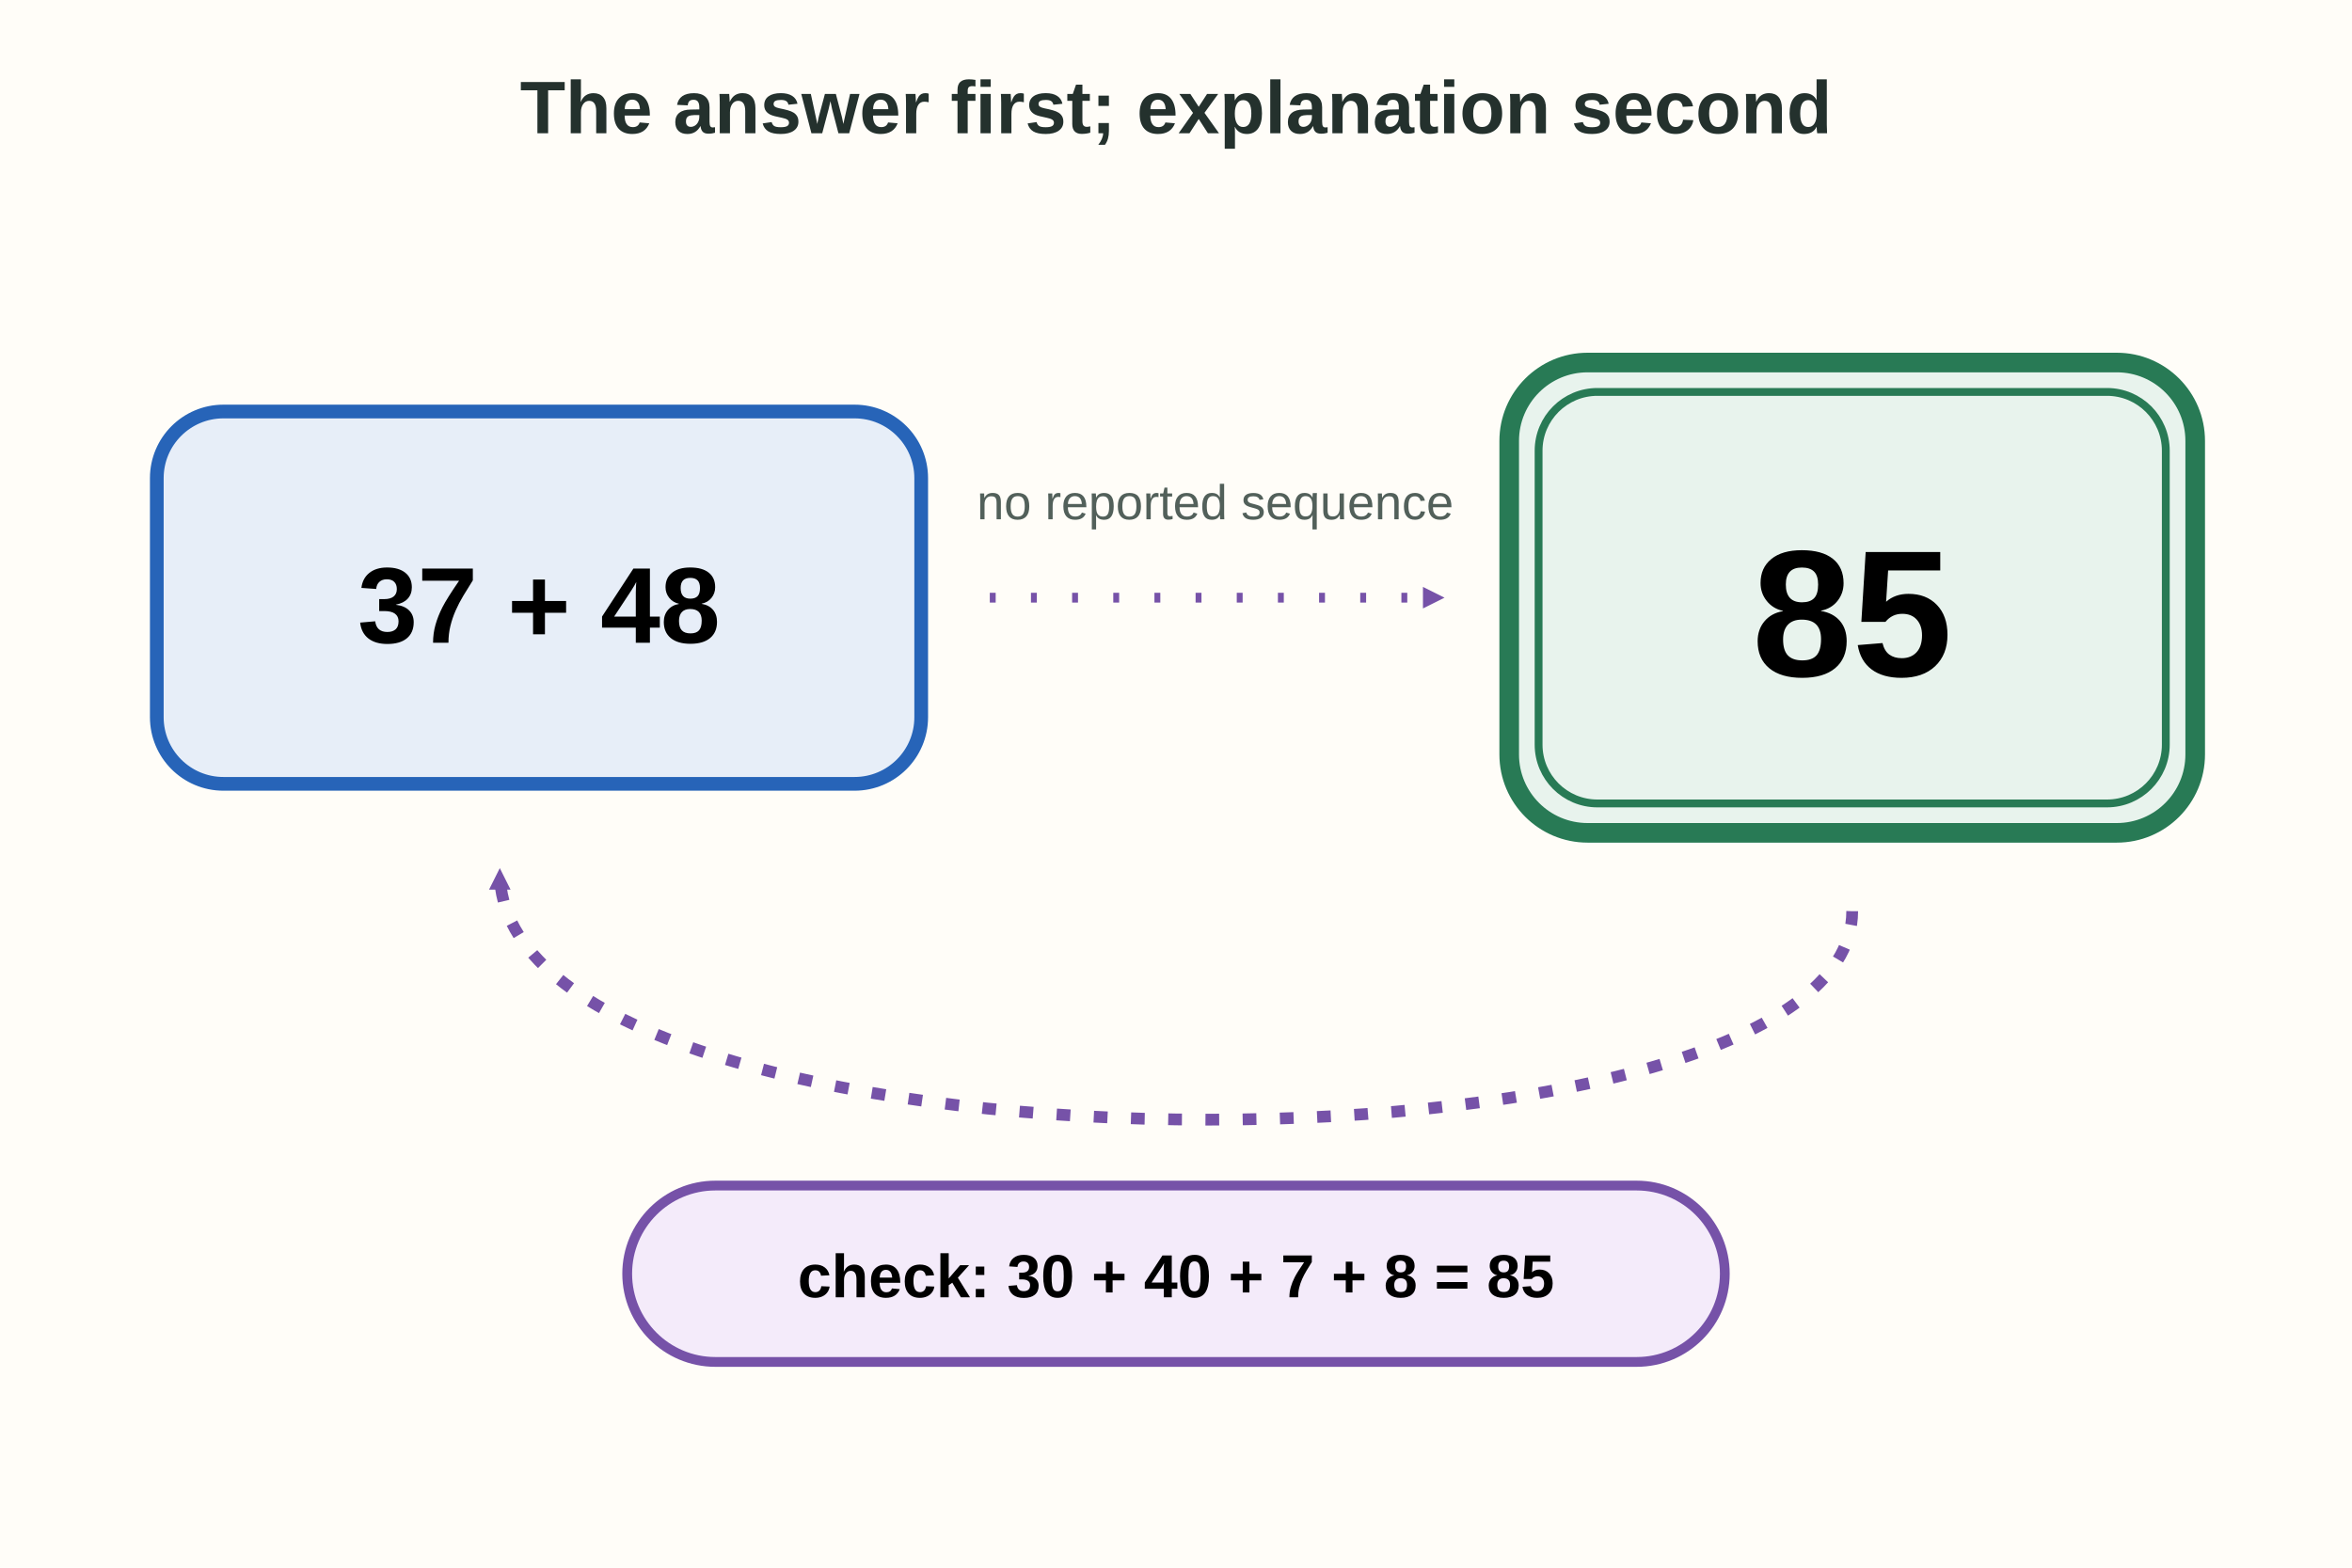
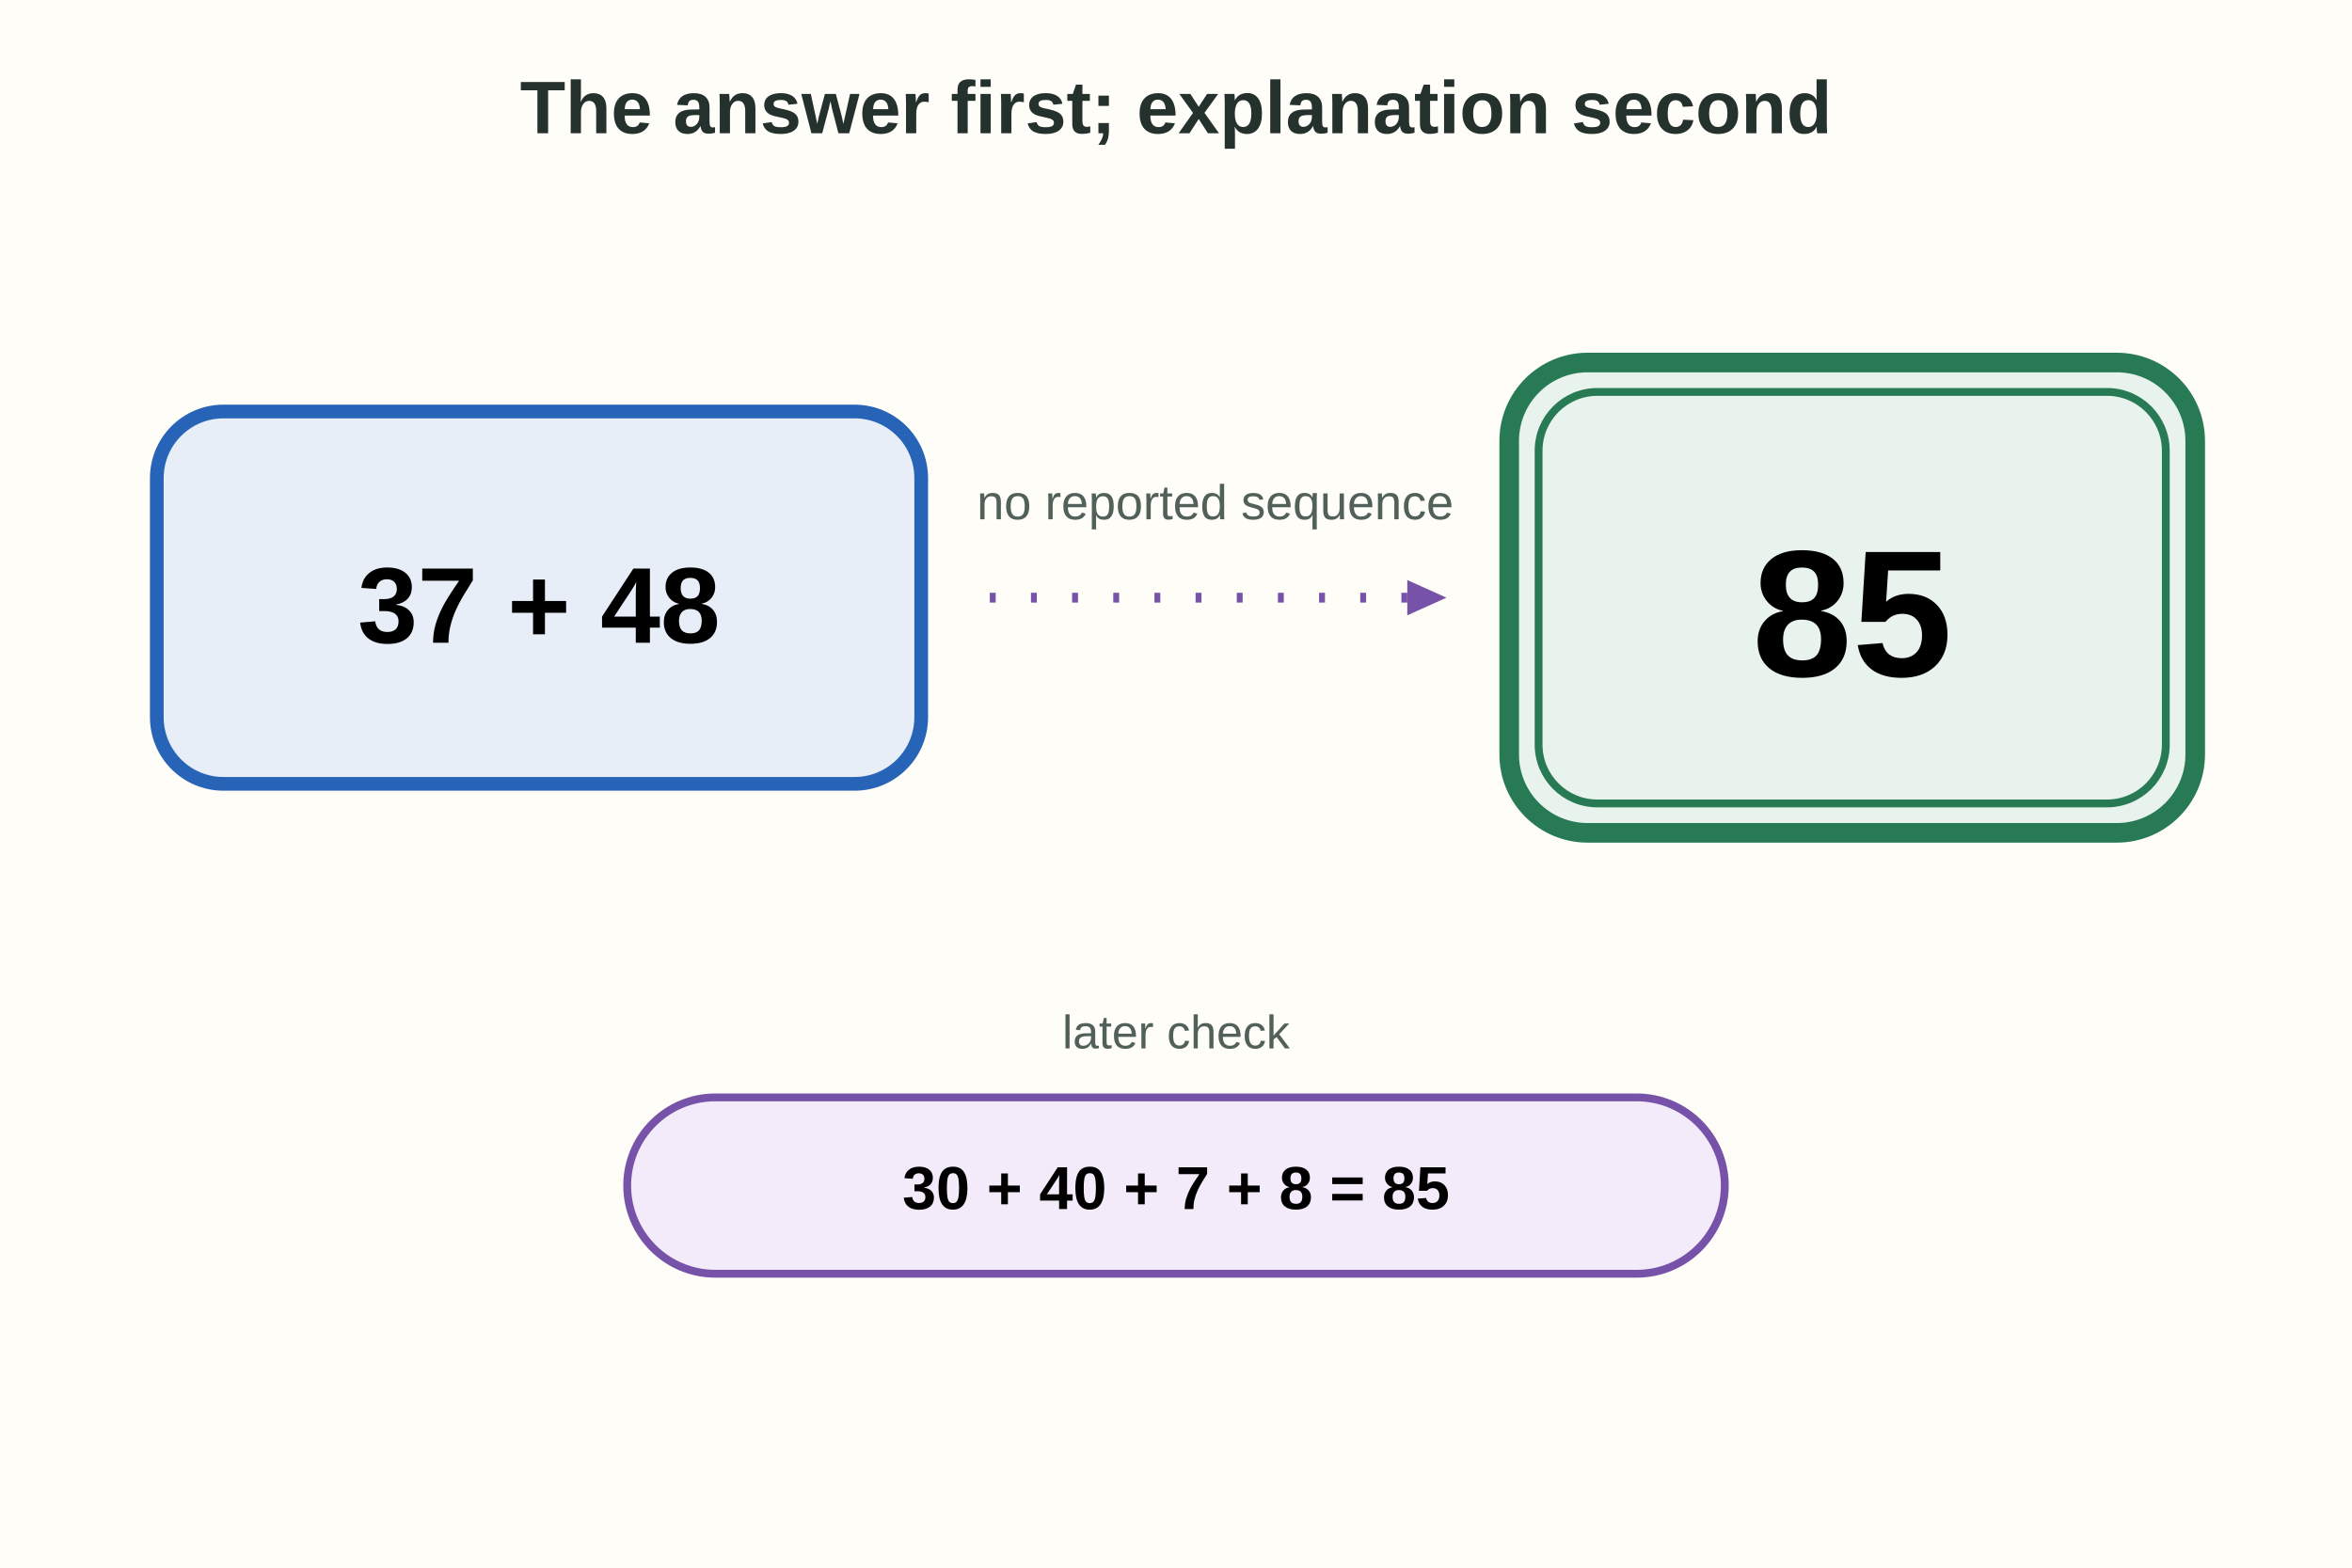
- <svg xmlns="http://www.w3.org/2000/svg" data-qa-image-fixes="2026-09-08" width="1200" height="800" viewBox="0 0 1200 800" role="img" aria-labelledby="title desc" shape-rendering="geometricPrecision" text-rendering="optimizeLegibility">
-   <defs>
-     <marker id="a" markerWidth="11" markerHeight="11" refX="9" refY="5.5" orient="auto" markerUnits="userSpaceOnUse" viewBox="0 0 11 11">
-       <path d="M0 0L11 5.5 0 11z" fill="#7652A8" />
-     </marker>
-   </defs>
+ <svg xmlns="http://www.w3.org/2000/svg" data-qa-image-pass="2026-09-26" width="1200" height="800" viewBox="0 0 1200 800" role="img" aria-labelledby="title desc" shape-rendering="geometricPrecision" text-rendering="optimizeLegibility">
  <rect width="1200" height="800" fill="#FFFDF8" />
  <g font-family="Arial,sans-serif" text-anchor="middle">
    <text x="600" y="68" font-size="38" font-weight="700" fill="#24312D">The answer first; explanation second</text>
    <rect x="80" y="210" width="390" height="190" rx="34" fill="#E7EEF8" stroke="#2764B8" stroke-width="7" />
    <text x="275" y="328" font-size="55" font-weight="700">37 + 48</text>
-     <path d="M505 305H735" stroke="#7652A8" stroke-width="5" stroke-dasharray="3 18" marker-end="url(#a)" />
+     <path d="M505 305H718" stroke="#7652A8" stroke-width="5" stroke-dasharray="3 18" />
+     <path d="M718 296L738 305 718 314Z" fill="#7652A8" />
    <text x="620" y="265" font-size="25" fill="#52605A">no reported sequence</text>
    <rect x="770" y="185" width="350" height="240" rx="40" fill="#E8F3ED" stroke="#287A55" stroke-width="10" />
    <rect x="785" y="200" width="320" height="210" rx="30" fill="none" stroke="#287A55" stroke-width="4" />
    <text x="945" y="345" font-size="92" font-weight="700">85</text>
-     <path d="M945 465C945 610 255 610 255 445" fill="none" stroke="#7652A8" stroke-width="6" stroke-dasharray="7 12" marker-end="url(#a)" />
-     <rect x="320" y="605" width="560" height="90" rx="45" fill="#F4EBFA" stroke="#7652A8" stroke-width="5" />
-     <text x="600" y="662" font-size="31" font-weight="700">check: 30 + 40 + 7 + 8 = 85</text>
+     <text x="600" y="535" font-size="24" fill="#52605A">later check</text>
+     <rect x="320" y="560" width="560" height="90" rx="45" fill="#F4EBFA" stroke="#7652A8" stroke-width="4" />
+     <text x="600" y="617" font-size="31" font-weight="700">30 + 40 + 7 + 8 = 85</text>
  </g>
</svg>
